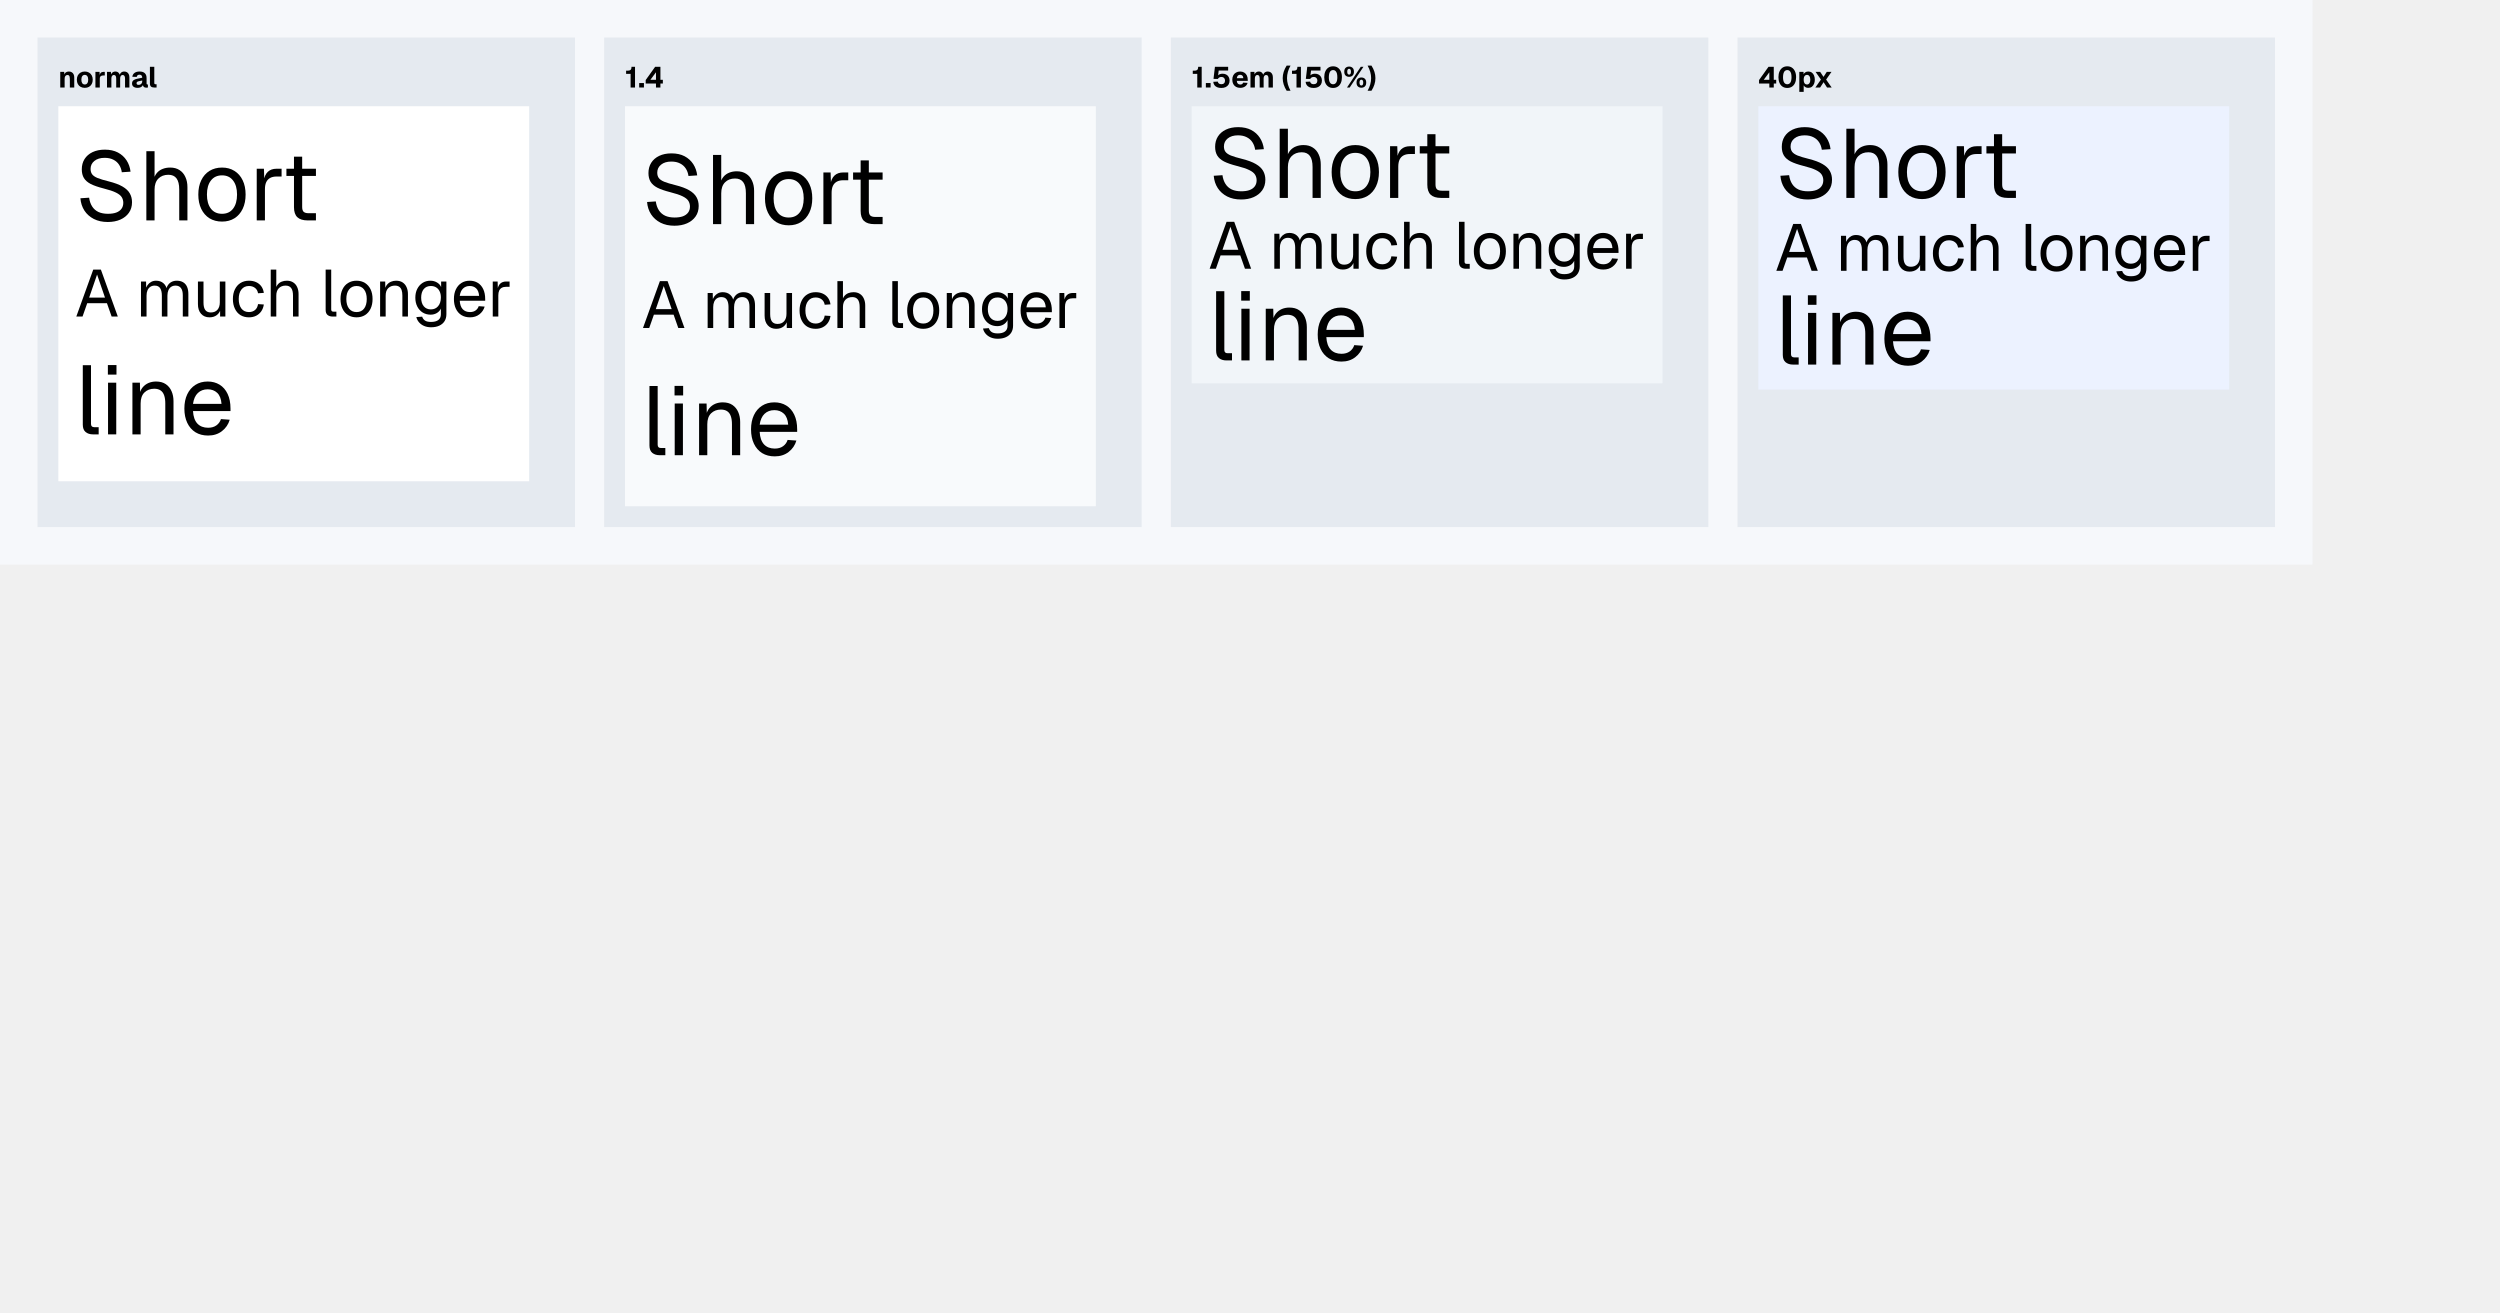
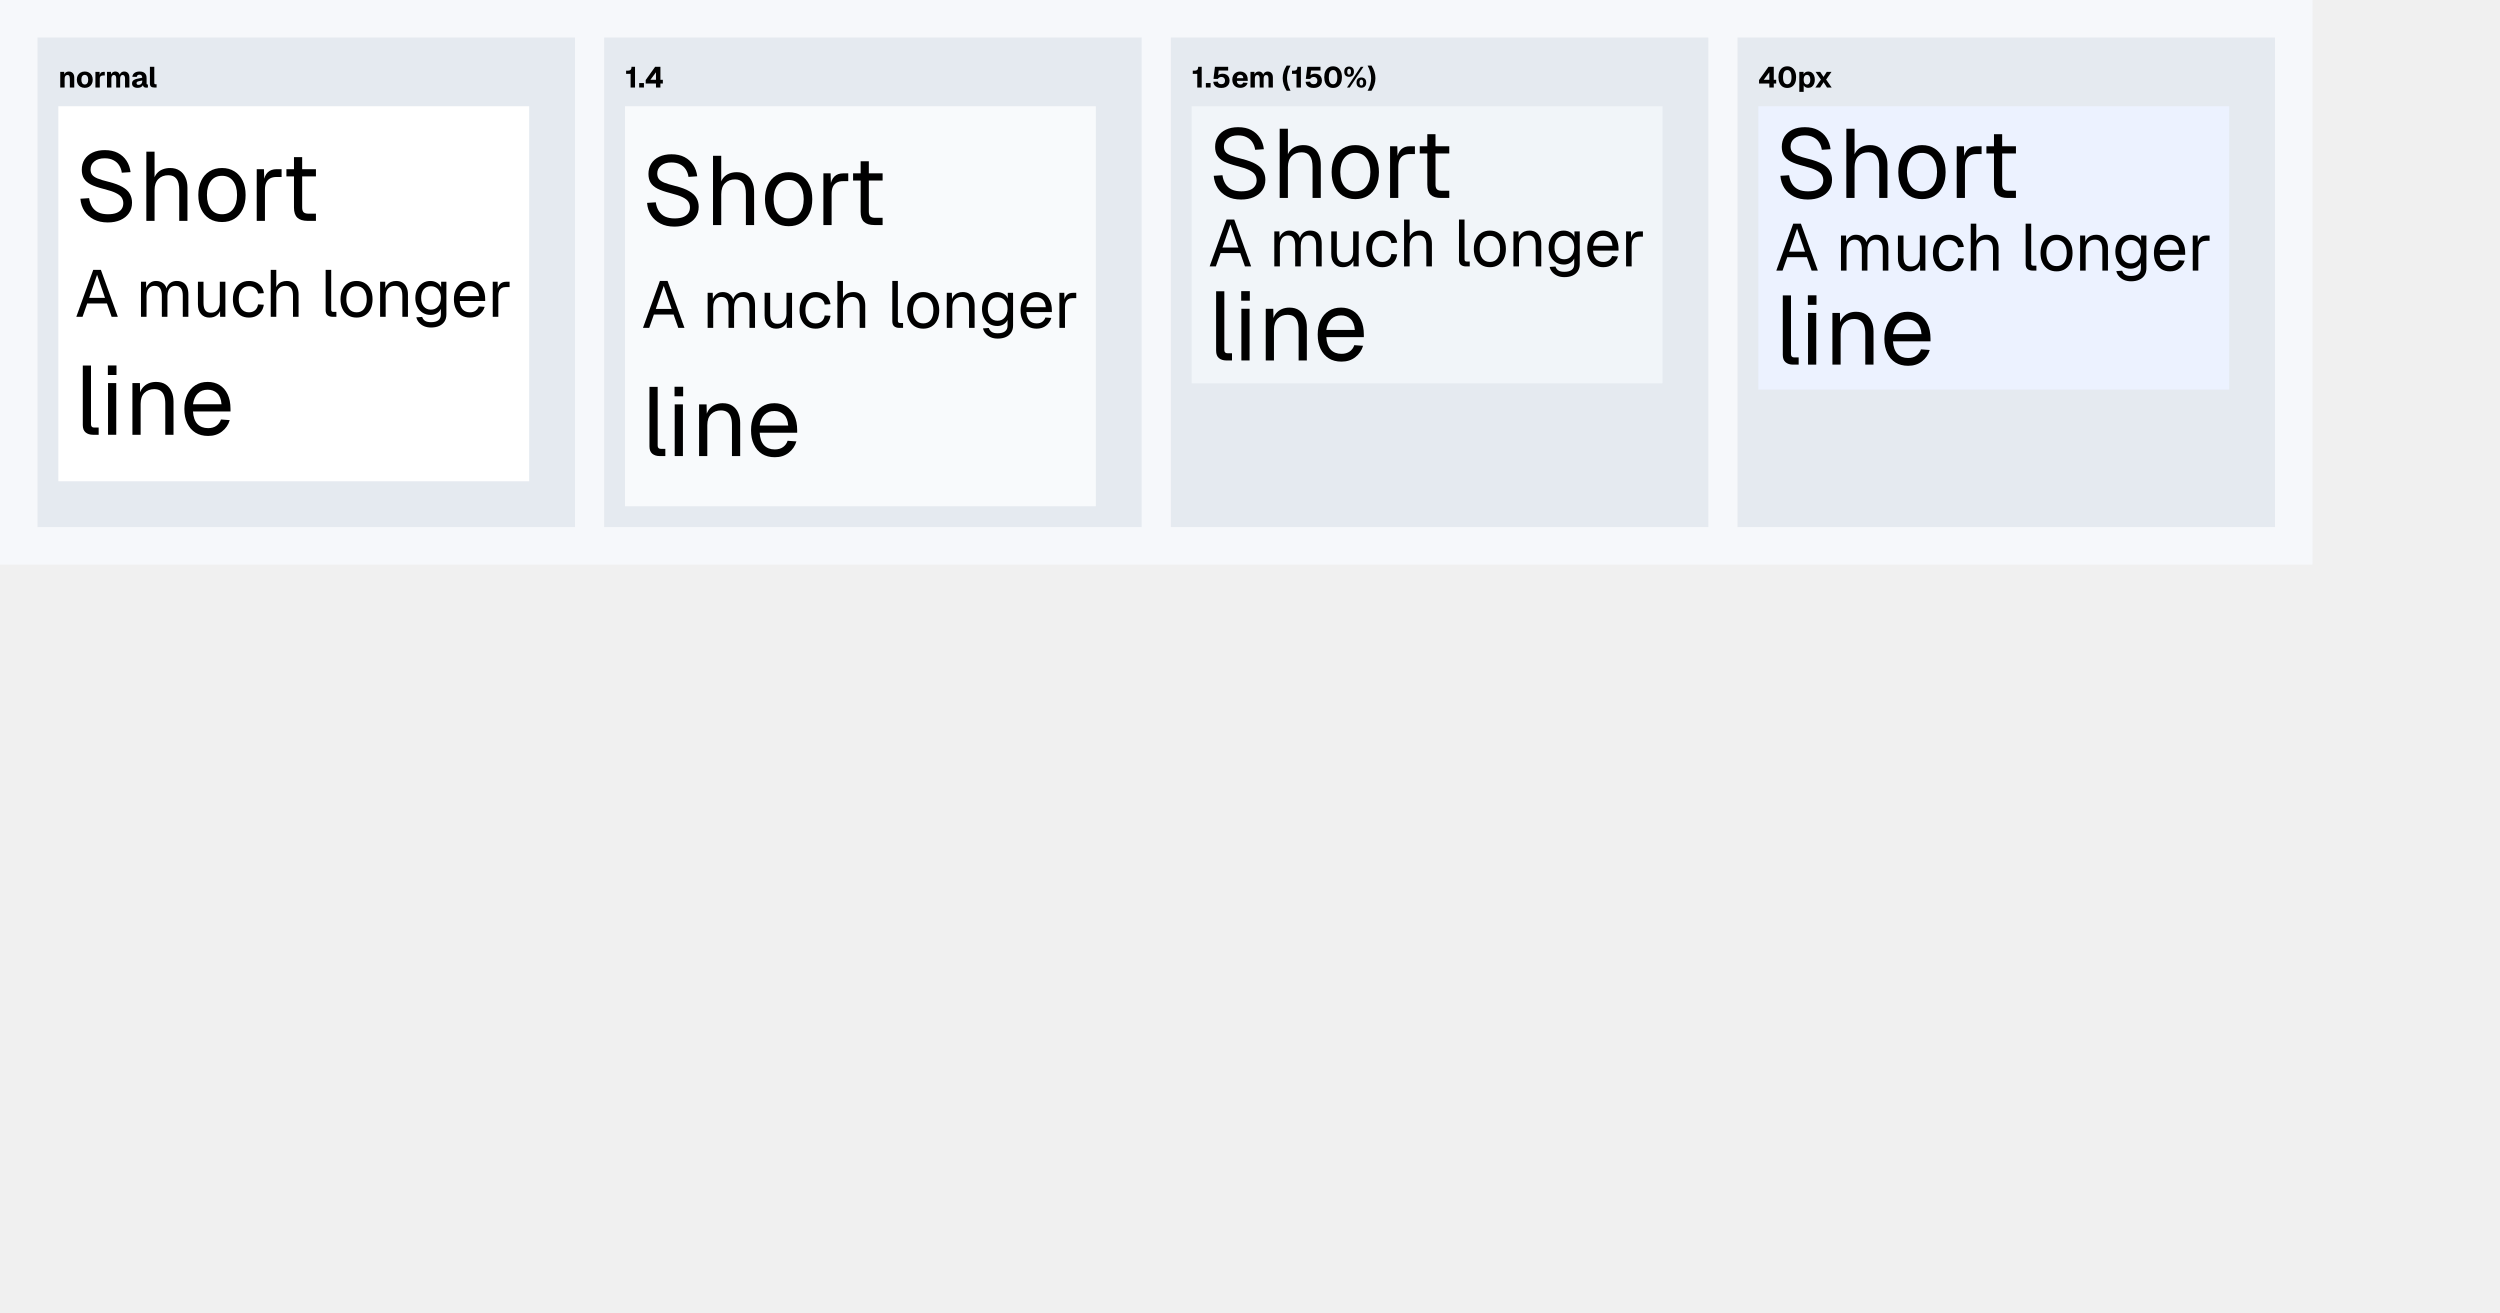
<svg xmlns="http://www.w3.org/2000/svg" width="1200" height="630" viewBox="0 0 1200 630">
  <rect x="0" y="0" width="1110" height="271" fill="#f6f8fb" />
  <rect x="18" y="18" width="258" height="235" fill="#e5eaf0" />
  <rect x="28" y="51" width="226" height="180" fill="#fff" />
  <g fill="#000">
    <use href="#g0" x="28" y="42" />
    <use href="#g1" x="36.37" y="42" />
    <use href="#g2" x="44.88" y="42" />
    <use href="#g3" x="50.44" y="42" />
    <use href="#g4" x="62.86" y="42" />
    <use href="#g5" x="71.04" y="42" />
  </g>
  <g fill="#000">
-     <use href="#g6" x="36" y="105.8" />
-     <use href="#g7" x="66.51" y="105.8" />
-     <use href="#g8" x="93.14" y="105.8" />
-     <use href="#g9" x="119.49" y="105.8" />
-     <use href="#g10" x="134.89" y="105.8" />
+     <use href="#g6" x="36" y="106.02" />
+     <use href="#g7" x="66.51" y="106.02" />
+     <use href="#g8" x="93.14" y="106.02" />
+     <use href="#g9" x="119.49" y="106.02" />
+     <use href="#g10" x="134.89" y="106.02" />
  </g>
  <g fill="#000">
-     <use href="#g11" x="36" y="151.94" />
-     <use href="#g12" x="65.13" y="151.94" />
-     <use href="#g13" x="92.47" y="151.94" />
-     <use href="#g14" x="110.4" y="151.94" />
-     <use href="#g15" x="127.41" y="151.94" />
-     <use href="#g16" x="153.77" y="151.94" />
-     <use href="#g17" x="162.05" y="151.94" />
-     <use href="#g18" x="179.91" y="151.94" />
-     <use href="#g19" x="197.97" y="151.94" />
-     <use href="#g20" x="216.49" y="151.94" />
-     <use href="#g21" x="233.98" y="151.94" />
+     <use href="#g11" x="36" y="152.06" />
+     <use href="#g12" x="65.13" y="152.06" />
+     <use href="#g13" x="92.47" y="152.06" />
+     <use href="#g14" x="110.4" y="152.06" />
+     <use href="#g15" x="127.41" y="152.06" />
+     <use href="#g16" x="153.77" y="152.06" />
+     <use href="#g17" x="162.05" y="152.06" />
+     <use href="#g18" x="179.91" y="152.06" />
+     <use href="#g19" x="197.97" y="152.06" />
+     <use href="#g20" x="216.49" y="152.06" />
+     <use href="#g21" x="233.98" y="152.06" />
  </g>
  <g fill="#000">
-     <use href="#g22" x="36" y="208.5" />
-     <use href="#g23" x="48.12" y="208.5" />
-     <use href="#g24" x="59.82" y="208.5" />
-     <use href="#g25" x="86.45" y="208.5" />
+     <use href="#g22" x="36" y="208.69" />
+     <use href="#g23" x="48.12" y="208.69" />
+     <use href="#g24" x="59.82" y="208.69" />
+     <use href="#g25" x="86.45" y="208.69" />
  </g>
  <rect x="290" y="18" width="258" height="235" fill="#e5eaf0" />
  <rect x="300" y="51" width="226" height="192" fill="#f8fafc" />
  <g fill="#000">
    <use href="#g26" x="300" y="42" />
    <use href="#g27" x="306.29" y="42" />
    <use href="#g28" x="309.59" y="42" />
  </g>
  <g fill="#000">
-     <use href="#g6" x="308" y="107.59" />
-     <use href="#g7" x="338.51" y="107.59" />
-     <use href="#g8" x="365.14" y="107.59" />
-     <use href="#g9" x="391.49" y="107.59" />
-     <use href="#g10" x="406.89" y="107.59" />
+     <use href="#g6" x="308" y="108.02" />
+     <use href="#g7" x="338.51" y="108.02" />
+     <use href="#g8" x="365.14" y="108.02" />
+     <use href="#g9" x="391.49" y="108.02" />
+     <use href="#g10" x="406.89" y="108.02" />
  </g>
  <g fill="#000">
-     <use href="#g11" x="308" y="157.45" />
-     <use href="#g12" x="337.13" y="157.45" />
-     <use href="#g13" x="364.47" y="157.45" />
-     <use href="#g14" x="382.4" y="157.45" />
-     <use href="#g15" x="399.41" y="157.45" />
-     <use href="#g16" x="425.77" y="157.45" />
-     <use href="#g17" x="434.05" y="157.45" />
-     <use href="#g18" x="451.91" y="157.45" />
-     <use href="#g19" x="469.97" y="157.45" />
-     <use href="#g20" x="488.49" y="157.45" />
-     <use href="#g21" x="505.98" y="157.45" />
+     <use href="#g11" x="308" y="157.38" />
+     <use href="#g12" x="337.13" y="157.38" />
+     <use href="#g13" x="364.47" y="157.38" />
+     <use href="#g14" x="382.4" y="157.38" />
+     <use href="#g15" x="399.41" y="157.38" />
+     <use href="#g16" x="425.77" y="157.38" />
+     <use href="#g17" x="434.05" y="157.38" />
+     <use href="#g18" x="451.91" y="157.38" />
+     <use href="#g19" x="469.97" y="157.38" />
+     <use href="#g20" x="488.49" y="157.38" />
+     <use href="#g21" x="505.98" y="157.38" />
  </g>
  <g fill="#000">
-     <use href="#g22" x="308" y="218.5" />
-     <use href="#g23" x="320.12" y="218.5" />
-     <use href="#g24" x="331.82" y="218.5" />
-     <use href="#g25" x="358.45" y="218.5" />
+     <use href="#g22" x="308" y="218.91" />
+     <use href="#g23" x="320.12" y="218.91" />
+     <use href="#g24" x="331.82" y="218.91" />
+     <use href="#g25" x="358.45" y="218.91" />
  </g>
  <rect x="562" y="18" width="258" height="235" fill="#e5eaf0" />
  <rect x="572" y="51" width="226" height="133" fill="#f1f5f9" />
  <g fill="#000">
    <use href="#g26" x="572" y="42" />
    <use href="#g27" x="578.29" y="42" />
    <use href="#g29" x="581.59" y="42" />
    <use href="#g30" x="590.98" y="42" />
    <use href="#g3" x="599.31" y="42" />
    <use href="#g31" x="615.11" y="42" />
    <use href="#g26" x="619.63" y="42" />
    <use href="#g29" x="625.91" y="42" />
    <use href="#g32" x="635.03" y="42" />
    <use href="#g33" x="644.73" y="42" />
    <use href="#g34" x="656.28" y="42" />
  </g>
  <g fill="#000">
-     <use href="#g6" x="580" y="95" />
-     <use href="#g7" x="610.51" y="95" />
-     <use href="#g8" x="637.14" y="95" />
-     <use href="#g9" x="663.49" y="95" />
-     <use href="#g10" x="678.89" y="95" />
+     <use href="#g6" x="580" y="95.02" />
+     <use href="#g7" x="610.51" y="95.02" />
+     <use href="#g8" x="637.14" y="95.02" />
+     <use href="#g9" x="663.49" y="95.02" />
+     <use href="#g10" x="678.89" y="95.02" />
  </g>
  <g fill="#000">
-     <use href="#g11" x="580" y="129" />
-     <use href="#g12" x="609.13" y="129" />
-     <use href="#g13" x="636.47" y="129" />
-     <use href="#g14" x="654.4" y="129" />
-     <use href="#g15" x="671.41" y="129" />
-     <use href="#g16" x="697.77" y="129" />
-     <use href="#g17" x="706.05" y="129" />
-     <use href="#g18" x="723.91" y="129" />
-     <use href="#g19" x="741.97" y="129" />
-     <use href="#g20" x="760.49" y="129" />
-     <use href="#g21" x="777.98" y="129" />
+     <use href="#g11" x="580" y="127.88" />
+     <use href="#g12" x="609.13" y="127.88" />
+     <use href="#g13" x="636.47" y="127.88" />
+     <use href="#g14" x="654.4" y="127.88" />
+     <use href="#g15" x="671.41" y="127.88" />
+     <use href="#g16" x="697.77" y="127.88" />
+     <use href="#g17" x="706.05" y="127.88" />
+     <use href="#g18" x="723.91" y="127.88" />
+     <use href="#g19" x="741.97" y="127.88" />
+     <use href="#g20" x="760.49" y="127.88" />
+     <use href="#g21" x="777.98" y="127.88" />
  </g>
  <g fill="#000">
-     <use href="#g22" x="580" y="173" />
-     <use href="#g23" x="592.12" y="173" />
-     <use href="#g24" x="603.82" y="173" />
-     <use href="#g25" x="630.45" y="173" />
+     <use href="#g22" x="580" y="173.02" />
+     <use href="#g23" x="592.12" y="173.02" />
+     <use href="#g24" x="603.82" y="173.02" />
+     <use href="#g25" x="630.45" y="173.02" />
  </g>
  <rect x="834" y="18" width="258" height="235" fill="#e5eaf0" />
  <rect x="844" y="51" width="226" height="136" fill="#ecf2ff" />
  <g fill="#000">
    <use href="#g28" x="844" y="42" />
    <use href="#g32" x="853.04" y="42" />
    <use href="#g35" x="862.75" y="42" />
    <use href="#g36" x="870.74" y="42" />
  </g>
  <g fill="#000">
-     <use href="#g6" x="852" y="95" />
-     <use href="#g7" x="882.51" y="95" />
-     <use href="#g8" x="909.14" y="95" />
-     <use href="#g9" x="935.49" y="95" />
-     <use href="#g10" x="950.89" y="95" />
+     <use href="#g6" x="852" y="95.02" />
+     <use href="#g7" x="882.51" y="95.02" />
+     <use href="#g8" x="909.14" y="95.02" />
+     <use href="#g9" x="935.49" y="95.02" />
+     <use href="#g10" x="950.89" y="95.02" />
  </g>
  <g fill="#000">
-     <use href="#g11" x="852" y="130" />
-     <use href="#g12" x="881.13" y="130" />
-     <use href="#g13" x="908.47" y="130" />
-     <use href="#g14" x="926.4" y="130" />
-     <use href="#g15" x="943.41" y="130" />
-     <use href="#g16" x="969.77" y="130" />
-     <use href="#g17" x="978.05" y="130" />
-     <use href="#g18" x="995.91" y="130" />
-     <use href="#g19" x="1013.97" y="130" />
-     <use href="#g20" x="1032.49" y="130" />
-     <use href="#g21" x="1049.98" y="130" />
+     <use href="#g11" x="852" y="129.88" />
+     <use href="#g12" x="881.13" y="129.88" />
+     <use href="#g13" x="908.47" y="129.88" />
+     <use href="#g14" x="926.4" y="129.88" />
+     <use href="#g15" x="943.41" y="129.88" />
+     <use href="#g16" x="969.77" y="129.88" />
+     <use href="#g17" x="978.05" y="129.88" />
+     <use href="#g18" x="995.91" y="129.88" />
+     <use href="#g19" x="1013.97" y="129.88" />
+     <use href="#g20" x="1032.49" y="129.88" />
+     <use href="#g21" x="1049.98" y="129.88" />
  </g>
  <g fill="#000">
-     <use href="#g22" x="852" y="175" />
-     <use href="#g23" x="864.12" y="175" />
-     <use href="#g24" x="875.82" y="175" />
-     <use href="#g25" x="902.45" y="175" />
+     <use href="#g22" x="852" y="175.02" />
+     <use href="#g23" x="864.12" y="175.02" />
+     <use href="#g24" x="875.82" y="175.02" />
+     <use href="#g25" x="902.45" y="175.02" />
  </g>
  <defs>
    <path id="g0" d="M.92 0v-7.5h1.89l.08 2.2-.25-.07q.11-.85.45-1.35t.86-.72q.52-.23 1.13-.23.81 0 1.37.36.58.34.88.98.31.64.31 1.5v4.83h-2.11v-4.13q0-.6-.11-1.01-.09-.42-.34-.64t-.7-.22q-.65 0-1.01.48t-.35 1.4v4.12Z" />
    <path id="g1" d="M4.33.17q-1.14 0-2-.48t-1.35-1.36q-.46-.89-.46-2.08t.46-2.06q.49-.88 1.35-1.36.86-.5 2-.5 1.15 0 2 .5.86.48 1.33 1.36.48.87.48 2.06t-.48 2.08q-.47.87-1.33 1.36-.85.48-2 .48Zm0-1.62q.78 0 1.2-.6.44-.61.44-1.7t-.44-1.7q-.42-.61-1.2-.61t-1.22.61q-.42.61-.42 1.7t.42 1.7q.44.6 1.22.6Z" />
    <path id="g2" d="M.92 0v-7.5h1.99l.07 2.17-.15-.03q.17-1.14.64-1.64t1.28-.5h.67v1.73h-.69q-.57 0-.96.16-.38.16-.57.5-.18.33-.18.89v4.22Z" />
    <path id="g3" d="M.92 0v-7.5h1.89l.07 1.81-.19-.09q.15-.61.47-1.02.31-.42.75-.64.45-.23 1-.23.93 0 1.51.55t.74 1.46l-.25.02q.12-.67.43-1.11.32-.45.78-.69.47-.23 1.04-.23.78 0 1.34.33t.86.97q.31.62.31 1.54v4.83h-2.09v-4.25q0-.88-.28-1.31-.27-.44-.86-.44-.38 0-.64.2t-.43.61q-.14.41-.14.97v4.22h-1.89v-4.22q0-.87-.25-1.33-.25-.45-.86-.45-.39 0-.65.2t-.42.61q-.14.41-.14.97v4.22Z" />
    <path id="g4" d="M3.16.17q-1.18 0-1.91-.53-.73-.55-.73-1.52 0-1 .62-1.53.63-.54 1.84-.79l2.43-.49q0-.72-.33-1.09t-.95-.38q-.6 0-.94.28t-.44.8l-2.11-.08q.22-1.25 1.11-1.87.91-.64 2.38-.64 1.67 0 2.51.8.86.79.86 2.34v2.55q0 .32.11.43t.31.11h.22v1.44q-.11.03-.33.05-.2.03-.42.03-.45 0-.84-.14-.38-.16-.61-.53t-.24-1.07l.18.14q-.13.5-.51.9-.35.37-.92.59-.56.2-1.29.2Zm.5-1.44q.51 0 .9-.2.39-.22.61-.61.24-.39.24-.92v-.36l-1.71.36q-.51.11-.76.34t-.25.58q0 .39.23.61.25.2.74.2Z" />
    <path id="g5" d="M2.88 0q-.91 0-1.44-.45-.52-.47-.52-1.5v-7.99h2.1v7.77q0 .31.15.47.16.14.45.14h.51l-.01 1.56Z" />
    <path id="g6" d="M15.72.76q-3.82 0-6.69-1.46-2.84-1.47-4.5-4-1.66-2.56-1.94-5.93l4.19-.28q.34 2.47 1.46 4.22t3.01 2.64q1.91.87 4.56.87 2.36 0 3.99-.59 1.63-.62 2.5-1.8t.88-2.87q-.01-1.52-.74-2.7-.73-1.21-2.78-2.22-2.03-1.01-5.99-2-3.85-.98-6.13-2.13-2.25-1.18-3.27-2.87-1.01-1.69-1.01-4.16 0-2.82 1.32-4.93 1.35-2.13 3.83-3.32 2.5-1.2 5.91-1.2 3.65 0 6.27 1.37 2.61 1.38 4.16 3.77t1.91 5.43l-4.19.28q-.28-2.02-1.29-3.57-1.01-1.58-2.76-2.45-1.71-.9-4.19-.9-3.09 0-4.92 1.49-1.83 1.47-1.83 3.83 0 1.55.73 2.56t2.59 1.8q1.88.76 5.4 1.63 4.16 1.04 6.61 2.47 2.47 1.44 3.51 3.32 1.05 1.86 1.05 4.22 0 2.93-1.5 5.06-1.49 2.11-4.1 3.27-2.62 1.15-6.05 1.15Z" />
    <path id="g7" d="M3.74 0v-33.22h3.94v13.9l-.48-.11q.48-2.06 1.6-3.35 1.13-1.32 2.76-1.94 1.63-.65 3.6-.65 2.67 0 4.5 1.21 1.86 1.18 2.81 3.32.99 2.11.99 4.89v15.95h-3.94v-14.82q0-3.63-1.3-5.35-1.29-1.74-3.9-1.74-2.99 0-4.81 1.83-1.83 1.83-1.83 5.29v14.79Z" />
    <path id="g8" d="M13.44.56q-3.43 0-6.02-1.57-2.55-1.61-3.96-4.53t-1.41-6.86q0-3.97 1.41-6.87 1.41-2.92 3.96-4.5 2.59-1.6 6.02-1.6 3.41 0 5.94 1.6 2.56 1.58 3.96 4.5 1.41 2.9 1.41 6.87 0 3.93-1.41 6.86t-3.96 4.53q-2.53 1.57-5.94 1.57Zm0-3.74q3.41 0 5.29-2.45 1.91-2.47 1.91-6.77t-1.91-6.75q-1.88-2.48-5.29-2.48-3.43 0-5.34 2.48-1.91 2.44-1.91 6.75t1.91 6.77 5.34 2.45Z" />
    <path id="g9" d="M3.74 0v-24.81h3.46l.2 6.28-.37-.14q.45-3.18 2.03-4.65 1.57-1.49 4.19-1.49h2.42v3.74h-2.37q-1.88 0-3.12.68t-1.88 2.02q-.62 1.33-.62 3.41v14.96Z" />
    <path id="g10" d="M12.83 0q-3.38 0-5.01-1.55-1.6-1.54-1.6-4.81v-24.24h3.93v24.13q0 1.69.73 2.36.76.65 2.31.65h3.57v3.46Zm-10.24-21.35v-3.46h14.17v3.46Z" />
    <path id="g11" d="M.63 0l8.12-22.52h3.68l8.12 22.52h-2.97l-2.25-6.41h-9.46l-2.25 6.41Zm6.16-9.08h7.61l-3.8-11.07Z" />
    <path id="g12" d="M2.54 0v-16.82h2.44l.09 4.26-.38-.14q.29-1.39.99-2.38.73-1.01 1.78-1.57 1.04-.55 2.32-.55 2.17 0 3.55 1.22 1.39 1.2 1.73 3.36l-.49-.04q.24-1.45.93-2.44.69-1.01 1.76-1.55 1.08-.55 2.47-.55 1.82 0 3.05.75 1.24.74 1.87 2.17t.63 3.47v10.81h-2.67v-10.24q0-2.29-.89-3.45t-2.62-1.16q-1.18 0-2.05.57t-1.34 1.64-.48 2.59v10.05h-2.67v-10.05q0-2.27-.8-3.53-.78-1.27-2.65-1.27-1.18 0-2.06.57t-1.37 1.66q-.47 1.07-.47 2.57v10.05Z" />
    <path id="g13" d="M8.07.38q-2.52 0-4.03-1.7t-1.5-4.67v-10.83h2.67v10.09q0 2.44.85 3.6.88 1.17 2.69 1.17 2 0 3.15-1.28 1.14-1.3 1.14-3.55v-10.03h2.67v16.82h-2.53v-4.16l.4.23q-.5 2.06-1.93 3.19t-3.58 1.12Z" />
    <path id="g14" d="M9.11.38q-2.36 0-4.1-1.07-1.71-1.08-2.66-3.07-.96-1.98-.96-4.65t.96-4.63q.95-1.97 2.66-3.05 1.74-1.11 4.1-1.11 1.93 0 3.44.69t2.46 1.98 1.23 3.17l-2.78.19q-.28-1.68-1.47-2.58-1.18-.91-2.88-.91-2.32 0-3.62 1.68-1.3 1.65-1.3 4.57t1.3 4.6q1.3 1.66 3.62 1.66 1.7 0 2.88-.96t1.47-2.86l2.78.19q-.28 1.87-1.23 3.26-.96 1.38-2.46 2.14-1.51.76-3.44.76Z" />
    <path id="g15" d="M2.54 0v-22.52h2.67v9.42l-.33-.08q.33-1.39 1.09-2.26.76-.9 1.87-1.32 1.1-.44 2.44-.44 1.81 0 3.05.82 1.26.8 1.9 2.25.67 1.43.67 3.32v10.81h-2.67v-10.05q0-2.46-.87-3.62-.88-1.18-2.66-1.18-2.02 0-3.26 1.24t-1.23 3.58v10.03Z" />
    <path id="g16" d="M5.83 0q-1.44 0-2.38-.76-.91-.77-.91-2.41v-19.35h2.67v19.13q0 .51.26.78t.78.26h1.45v2.35Z" />
    <path id="g17" d="M9.11.38q-2.32 0-4.08-1.07-1.73-1.08-2.68-3.07-.96-1.98-.96-4.65 0-2.69.96-4.65.95-1.98 2.68-3.05 1.76-1.09 4.08-1.09t4.03 1.09q1.73 1.07 2.69 3.05.95 1.96.95 4.65 0 2.67-.95 4.65t-2.69 3.07q-1.72 1.07-4.03 1.07Zm0-2.53q2.31 0 3.59-1.66 1.29-1.68 1.29-4.6t-1.29-4.57q-1.28-1.68-3.59-1.68-2.32 0-3.62 1.68-1.3 1.65-1.3 4.57t1.3 4.6q1.3 1.66 3.62 1.66Z" />
    <path id="g18" d="M2.54 0v-16.82h2.44l.09 4.29-.3-.28q.3-1.49 1.08-2.46.8-.97 1.93-1.45 1.14-.48 2.44-.48 1.93 0 3.18.86 1.26.86 1.87 2.31.63 1.43.63 3.22v10.81h-2.67v-10.05q0-1.56-.36-2.63t-1.16-1.62-2.06-.55q-1.95 0-3.21 1.22-1.23 1.22-1.23 3.58v10.05Z" />
    <path id="g19" d="M8.92 5.15q-1.81 0-3.28-.61-1.45-.61-2.44-1.72t-1.33-2.57l2.8-.19q.38 1.18 1.34 1.85.97.68 2.91.68 2.27 0 3.49-.91 1.24-.92 1.24-2.77v-2.72q-.61 1.33-1.94 2.13-1.34.78-2.98.78-2.13 0-3.81-1.03-1.66-1.04-2.59-2.87-.94-1.85-.94-4.24 0-2.42.92-4.23.93-1.83 2.55-2.88 1.64-1.05 3.74-1.05 1.77 0 3.18.84 1.41.82 1.99 2.21v-2.67h2.53v15.68q0 1.96-.89 3.37t-2.54 2.16q-1.64.76-3.95.76Zm-.07-8.58q2.15 0 3.45-1.51 1.31-1.5 1.35-4.1.02-1.75-.57-2.99-.57-1.26-1.68-1.95-1.08-.68-2.55-.68-2.21 0-3.44 1.5-1.22 1.51-1.22 4.12 0 2.6 1.24 4.1 1.26 1.51 3.42 1.51Z" />
    <path id="g20" d="M9.11.38q-2.38 0-4.11-1.07-1.74-1.08-2.67-3.07-.94-1.98-.94-4.65t.94-4.63 2.63-3.05q1.69-1.11 4.02-1.11 2.19 0 3.87 1.03t2.61 3.01q.94 1.97.94 4.79v.78h-12.21q.16 2.71 1.43 4.08 1.3 1.36 3.49 1.36 1.64 0 2.71-.79 1.07-.78 1.47-2.04l2.86.21q-.67 2.27-2.54 3.72-1.85 1.43-4.5 1.43Zm-4.92-10.31h9.29q-.19-2.44-1.41-3.59t-3.09-1.14q-1.94 0-3.2 1.2-1.24 1.18-1.59 3.53Z" />
    <path id="g21" d="M2.54 0v-16.82h2.34l.13 4.26-.24-.1q.3-2.15 1.37-3.15t2.84-1.01h1.64v2.54h-1.6q-1.28 0-2.12.46t-1.28 1.37q-.41.9-.41 2.31v10.14Z" />
    <path id="g22" d="M8.61 0q-2.14 0-3.52-1.13-1.35-1.12-1.35-3.54v-28.55h3.94v28.21q0 .76.39 1.16t1.15.39h2.14v3.46Z" />
    <path id="g23" d="M3.74 0v-24.81h3.94v24.81Zm-.08-28.69v-4.58h4.13v4.58Z" />
    <path id="g24" d="M3.74 0v-24.81h3.6l.14 6.33-.45-.42q.45-2.19 1.6-3.63 1.19-1.43 2.84-2.14 1.69-.7 3.6-.7 2.85 0 4.7 1.27t2.76 3.4q.93 2.11.93 4.75v15.95h-3.94v-14.82q0-2.31-.54-3.88-.53-1.58-1.71-2.39t-3.04-.82q-2.87 0-4.72 1.8-1.83 1.8-1.83 5.29v14.82Z" />
    <path id="g25" d="M13.44.56q-3.51 0-6.07-1.57-2.56-1.61-3.94-4.53t-1.38-6.86 1.38-6.84 3.88-4.5q2.51-1.63 5.94-1.63 3.23 0 5.71 1.52t3.85 4.44q1.38 2.9 1.38 7.06v1.16h-18q.22 3.99 2.11 6.02 1.91 1.99 5.14 1.99 2.42 0 4-1.15t2.16-3.01l4.22.31q-.98 3.35-3.74 5.48-2.73 2.11-6.64 2.11Zm-7.25-15.21h13.69q-.28-3.6-2.08-5.29t-4.55-1.69q-2.87 0-4.73 1.77-1.83 1.75-2.33 5.21Z" />
    <path id="g26" d="M2.69 0v-6.55h-2.16v-1.54h.86q.61 0 .99-.18.39-.17.56-.57.18-.41.18-1.1h1.69v9.94Z" />
    <path id="g27" d="M.52 0v-2.14h2.28v2.14Z" />
    <path id="g28" d="M5.28 0v-1.89h-4.94v-1.69l4.54-6.36h2.53v6.25h1.17v1.8h-1.17v1.89Zm-2.69-3.69h2.69v-3.62Z" />
    <path id="g29" d="M4.67.22q-1.22 0-2.06-.36-.83-.38-1.3-1.03-.45-.67-.53-1.56l2.16-.11q.12.64.56.95.45.31 1.17.31.83 0 1.28-.45.47-.45.47-1.28 0-.52-.22-.91-.2-.41-.59-.62-.39-.22-.95-.22-.6 0-1.03.26t-.61.68l-2.13-.01.69-5.81h6.34v1.78h-4.53l-.36 2.91-.25-.2q.24-.38.6-.63.35-.26.84-.4t1.05-.14q1.03-.01 1.78.43.75.42 1.15 1.17t.41 1.71q0 1.08-.48 1.87t-1.38 1.24q-.89.42-2.08.42Z" />
    <path id="g30" d="M4.3.17q-1.14 0-2-.48-.85-.49-1.32-1.36-.46-.89-.46-2.08t.46-2.06q.47-.88 1.32-1.36.84-.5 1.98-.5 1.13 0 1.95.5.83.48 1.27 1.39.45.91.45 2.17v.42h-5.26q.04.89.48 1.33t1.17.44q.53 0 .89-.22.36-.24.5-.7l2.13.12q-.31 1.13-1.27 1.77-.93.62-2.29.62Zm-1.61-4.64h3.12q-.03-.83-.45-1.23t-1.08-.41q-.66 0-1.08.42t-.51 1.22Z" />
    <path id="g31" d="M2.48 1.55q-1.89-2.99-1.89-6.03 0-3.05 1.89-6.02h1.86q-1.68 3-1.68 6.02 0 1.5.42 3.01.44 1.5 1.26 3.02Z" />
    <path id="g32" d="M4.86.22q-1.31 0-2.27-.63-.95-.62-1.46-1.78-.52-1.17-.52-2.76 0-1.61.52-2.77.53-1.17 1.46-1.81.96-.64 2.27-.64 1.3 0 2.23.64.96.64 1.47 1.81.53 1.16.53 2.77 0 1.59-.51 2.76-.52 1.16-1.47 1.78t-2.25.63Zm0-1.78q.98 0 1.5-.85.53-.86.53-2.54 0-1.13-.23-1.89t-.69-1.14q-.45-.4-1.11-.4-.67.01-1.13.4-.45.37-.68 1.14t-.24 1.89q0 1.68.52 2.54.53.85 1.53.85Z" />
    <path id="g33" d="M2.84-5.13q-1.01.01-1.67-.6t-.65-1.86q0-1.25.65-1.85t1.67-.61q1 0 1.66.61.66.6.66 1.85t-.66 1.86-1.66.61Zm0-1.06q.44 0 .66-.34.23-.36.23-1.06t-.23-1.03q-.22-.36-.66-.36t-.67.35-.23 1.04.23 1.06q.24.34.67.34Zm5.88 6.3q-1 0-1.66-.61t-.65-1.86q0-1.25.65-1.84.66-.61 1.66-.61 1.01 0 1.67.61.66.59.66 1.84t-.66 1.86-1.67.61Zm0-1.06q.45 0 .67-.35.23-.36.23-1.06.01-.69-.23-1.03-.22-.36-.67-.36-.42 0-.66.36-.23.34-.23 1.03 0 .7.23 1.06.24.35.66.35Zm-6.89.95 6.61-9.94h1.29l-6.6 9.94Z" />
    <path id="g34" d="M2.03 1.55h-1.86q.85-1.52 1.27-3.02.42-1.51.42-3.01 0-3.02-1.69-6.02h1.86q1.89 2.97 1.89 6.02t-1.89 6.03Z" />
    <path id="g35" d="M.92 2.09v-9.59h2.02l.04 1.58-.17-.06q.28-.83.91-1.25.62-.44 1.48-.44 1.05 0 1.75.53.71.51 1.05 1.41.36.87.36 1.98 0 1.09-.36 1.98t-1.06 1.43q-.71.51-1.75.51-.57 0-1.05-.2-.47-.2-.81-.56-.33-.38-.49-.88l.18-.11v3.67Zm3.69-3.54q.73 0 1.16-.61t.43-1.69-.43-1.69q-.43-.62-1.16-.62-.5 0-.86.26-.34.25-.55.77-.18.51-.18 1.28 0 .75.18 1.27.19.51.55.78.36.25.86.25Z" />
    <path id="g36" d="M.64 0l2.67-3.81-2.59-3.69h2.22l1.61 2.41 1.56-2.41h2.26l-2.57 3.7 2.65 3.8h-2.22l-1.65-2.55-1.66 2.55Z" />
  </defs>
</svg>
